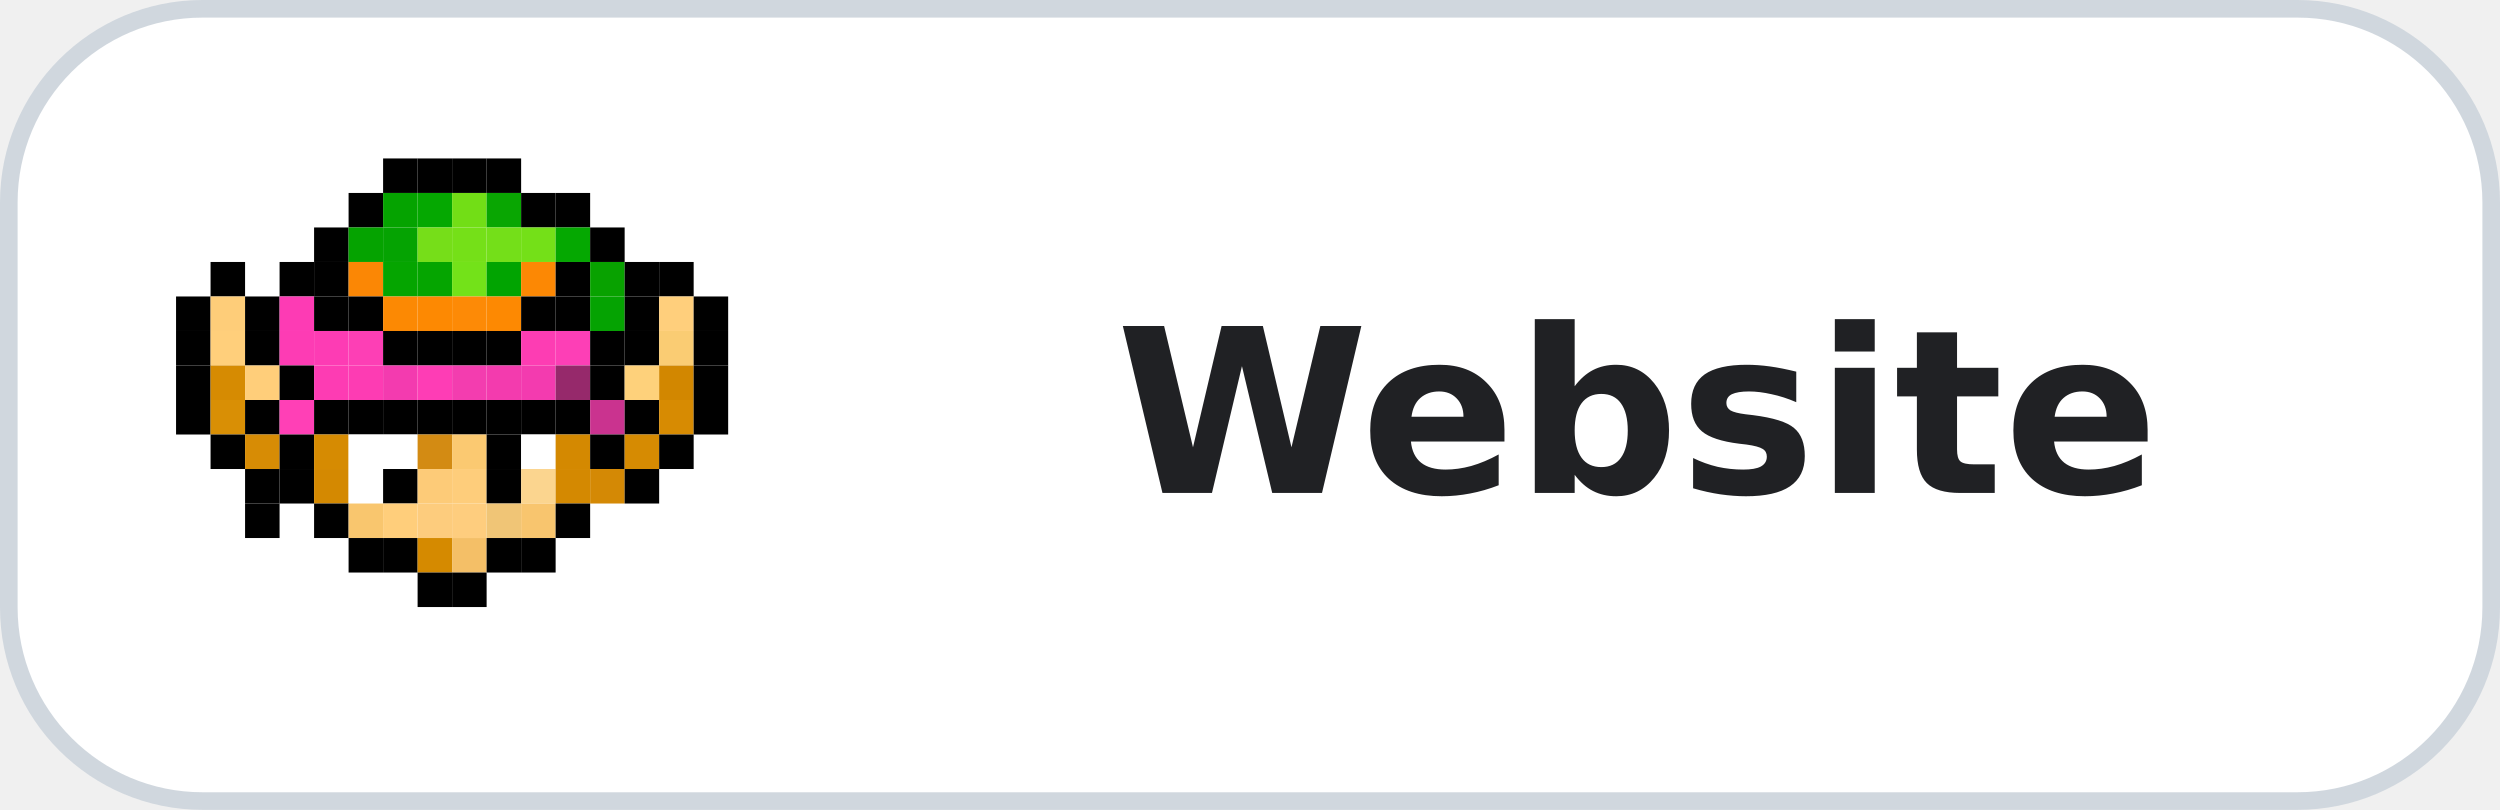
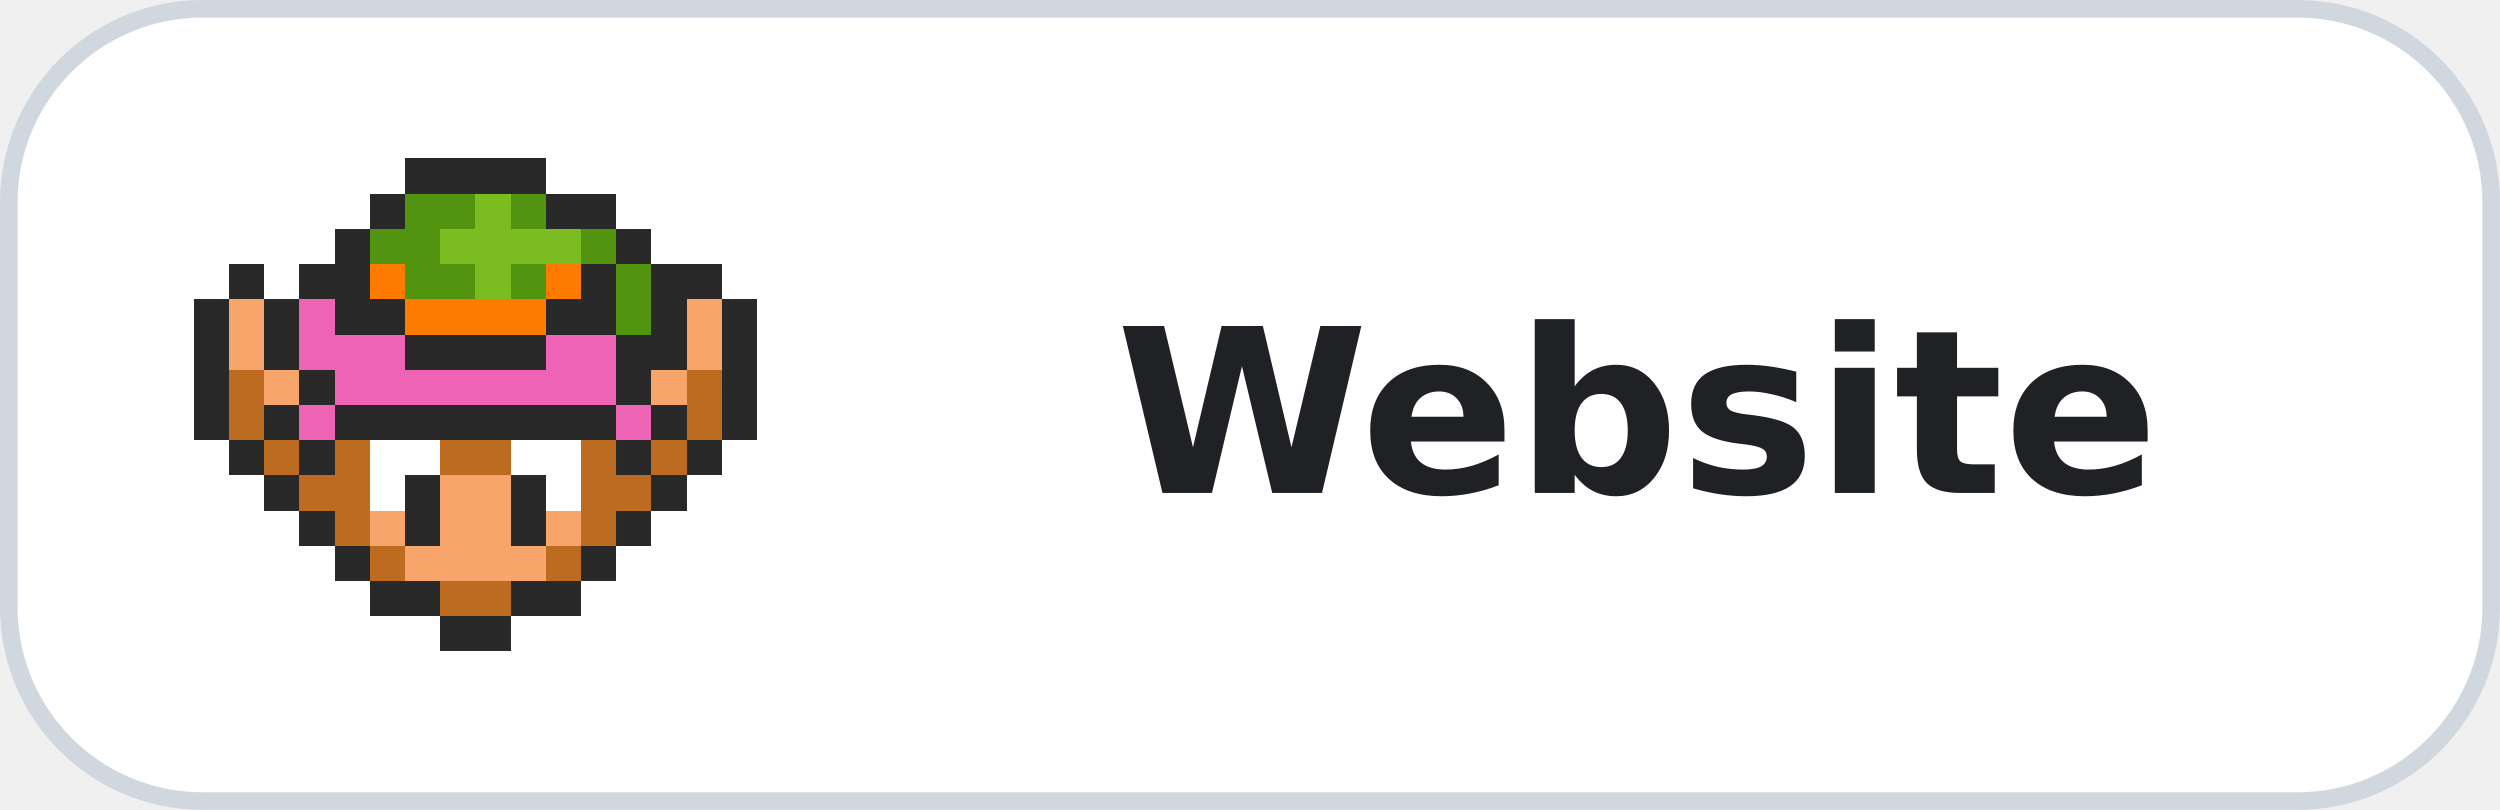
<svg xmlns="http://www.w3.org/2000/svg" width="142" height="46" viewBox="0 0 142 46" role="img" aria-label="Website">
  <rect x="0.5" y="0.5" width="141" height="45" rx="11" fill="#ffffff" stroke="#d0d7de" />
-   <g transform="translate(10 9) scale(.14)">
-     <path d="M84 0h14v14h-14z" fill="#000000" />
-     <path d="M98 0h14v14h-14z" fill="#000000" />
-     <path d="M112 0h14v14h-14z" fill="#000000" />
-     <path d="M126 0h14v14h-14z" fill="#000000" />
-     <path d="M70 14h14v14h-14z" fill="#000000" />
-     <path d="M84 14h14v14h-14z" fill="#05a300" />
-     <path d="M98 14h14v14h-14z" fill="#05a801" />
-     <path d="M112 14h14v14h-14z" fill="#72de16" />
-     <path d="M126 14h14v14h-14z" fill="#09a602" />
-     <path d="M140 14h14v14h-14z" fill="#000000" />
-     <path d="M154 14h14v14h-14z" fill="#000000" />
-     <path d="M56 28h14v14h-14z" fill="#000000" />
-     <path d="M70 28h14v14h-14z" fill="#05a300" />
-     <path d="M84 28h14v14h-14z" fill="#05a302" />
-     <path d="M98 28h14v14h-14z" fill="#76de19" />
-     <path d="M112 28h14v14h-14z" fill="#75e018" />
-     <path d="M126 28h14v14h-14z" fill="#74df19" />
-     <path d="M140 28h14v14h-14z" fill="#74e018" />
-     <path d="M154 28h14v14h-14z" fill="#05a801" />
-     <path d="M168 28h14v14h-14z" fill="#000000" />
-     <path d="M14 42h14v14h-14z" fill="#000000" />
-     <path d="M42 42h14v14h-14z" fill="#000000" />
-     <path d="M56 42h14v14h-14z" fill="#000000" />
-     <path d="M70 42h14v14h-14z" fill="#fb8705" />
-     <path d="M84 42h14v14h-14z" fill="#05a500" />
-     <path d="M98 42h14v14h-14z" fill="#05a500" />
-     <path d="M112 42h14v14h-14z" fill="#73e219" />
-     <path d="M126 42h14v14h-14z" fill="#01a401" />
-     <path d="M140 42h14v14h-14z" fill="#fc8804" />
-     <path d="M154 42h14v14h-14z" fill="#000000" />
-     <path d="M168 42h14v14h-14z" fill="#08a200" />
-     <path d="M182 42h14v14h-14z" fill="#000000" />
-     <path d="M196 42h14v14h-14z" fill="#000000" />
-     <path d="M0 56h14v14h-14z" fill="#000000" />
-     <path d="M14 56h14v14h-14z" fill="#fecd79" />
-     <path d="M28 56h14v14h-14z" fill="#000000" />
-     <path d="M42 56h14v14h-14z" fill="#fd3bb4" />
-     <path d="M56 56h14v14h-14z" fill="#000000" />
-     <path d="M70 56h14v14h-14z" fill="#000000" />
-     <path d="M84 56h14v14h-14z" fill="#fc8903" />
-     <path d="M98 56h14v14h-14z" fill="#fd8902" />
-     <path d="M112 56h14v14h-14z" fill="#fd8a06" />
-     <path d="M126 56h14v14h-14z" fill="#fd8902" />
-     <path d="M140 56h14v14h-14z" fill="#000000" />
-     <path d="M154 56h14v14h-14z" fill="#000000" />
-     <path d="M168 56h14v14h-14z" fill="#05a302" />
-     <path d="M182 56h14v14h-14z" fill="#000000" />
-     <path d="M196 56h14v14h-14z" fill="#ffcf7c" />
-     <path d="M210 56h14v14h-14z" fill="#000000" />
-     <path d="M0 70h14v14h-14z" fill="#000000" />
-     <path d="M14 70h14v14h-14z" fill="#ffcf7b" />
-     <path d="M28 70h14v14h-14z" fill="#000000" />
-     <path d="M42 70h14v14h-14z" fill="#fd3cb4" />
-     <path d="M56 70h14v14h-14z" fill="#fd3cb4" />
-     <path d="M70 70h14v14h-14z" fill="#fd3fb5" />
-     <path d="M84 70h14v14h-14z" fill="#000000" />
-     <path d="M98 70h14v14h-14z" fill="#000000" />
-     <path d="M112 70h14v14h-14z" fill="#000000" />
-     <path d="M126 70h14v14h-14z" fill="#000000" />
-     <path d="M140 70h14v14h-14z" fill="#fd3db3" />
-     <path d="M154 70h14v14h-14z" fill="#fd3fb6" />
-     <path d="M168 70h14v14h-14z" fill="#000000" />
-     <path d="M182 70h14v14h-14z" fill="#000000" />
-     <path d="M196 70h14v14h-14z" fill="#facc73" />
-     <path d="M210 70h14v14h-14z" fill="#000000" />
-     <path d="M0 84h14v14h-14z" fill="#000000" />
-     <path d="M14 84h14v14h-14z" fill="#d68b02" />
-     <path d="M28 84h14v14h-14z" fill="#ffce7a" />
-     <path d="M42 84h14v14h-14z" fill="#000000" />
-     <path d="M56 84h14v14h-14z" fill="#fd3cb3" />
-     <path d="M70 84h14v14h-14z" fill="#fd3cb3" />
-     <path d="M84 84h14v14h-14z" fill="#f33baf" />
-     <path d="M98 84h14v14h-14z" fill="#fe3db5" />
-     <path d="M112 84h14v14h-14z" fill="#f33daf" />
-     <path d="M126 84h14v14h-14z" fill="#f33bae" />
-     <path d="M140 84h14v14h-14z" fill="#f33baf" />
-     <path d="M154 84h14v14h-14z" fill="#96296b" />
-     <path d="M168 84h14v14h-14z" fill="#000000" />
-     <path d="M182 84h14v14h-14z" fill="#fed17b" />
-     <path d="M196 84h14v14h-14z" fill="#d28700" />
-     <path d="M210 84h14v14h-14z" fill="#000000" />
-     <path d="M0 98h14v14h-14z" fill="#000000" />
-     <path d="M14 98h14v14h-14z" fill="#d98f05" />
-     <path d="M28 98h14v14h-14z" fill="#000000" />
-     <path d="M42 98h14v14h-14z" fill="#ff40b6" />
-     <path d="M56 98h14v14h-14z" fill="#000000" />
-     <path d="M70 98h14v14h-14z" fill="#000000" />
-     <path d="M84 98h14v14h-14z" fill="#000000" />
-     <path d="M98 98h14v14h-14z" fill="#000000" />
-     <path d="M112 98h14v14h-14z" fill="#000000" />
-     <path d="M126 98h14v14h-14z" fill="#000000" />
-     <path d="M140 98h14v14h-14z" fill="#000000" />
-     <path d="M154 98h14v14h-14z" fill="#000000" />
-     <path d="M168 98h14v14h-14z" fill="#ca338f" />
-     <path d="M182 98h14v14h-14z" fill="#000000" />
-     <path d="M196 98h14v14h-14z" fill="#d78b02" />
-     <path d="M210 98h14v14h-14z" fill="#000000" />
-     <path d="M14 112h14v14h-14z" fill="#000000" />
-     <path d="M28 112h14v14h-14z" fill="#d78c05" />
-     <path d="M42 112h14v14h-14z" fill="#000000" />
-     <path d="M56 112h14v14h-14z" fill="#d68b02" />
-     <path d="M70 112h14v14h-14z" fill="#ffffff" />
-     <path d="M84 112h14v14h-14z" fill="#ffffff" />
-     <path d="M98 112h14v14h-14z" fill="#d38b13" />
-     <path d="M112 112h14v14h-14z" fill="#fbc971" />
-     <path d="M126 112h14v14h-14z" fill="#000000" />
-     <path d="M140 112h14v14h-14z" fill="#ffffff" />
-     <path d="M154 112h14v14h-14z" fill="#d48901" />
-     <path d="M168 112h14v14h-14z" fill="#000000" />
-     <path d="M182 112h14v14h-14z" fill="#d68b02" />
-     <path d="M196 112h14v14h-14z" fill="#000000" />
-     <path d="M28 126h14v14h-14z" fill="#000000" />
-     <path d="M42 126h14v14h-14z" fill="#000000" />
-     <path d="M56 126h14v14h-14z" fill="#d48901" />
-     <path d="M70 126h14v14h-14z" fill="#ffffff" />
-     <path d="M84 126h14v14h-14z" fill="#000000" />
-     <path d="M98 126h14v14h-14z" fill="#fdcb78" />
-     <path d="M112 126h14v14h-14z" fill="#fecd7b" />
-     <path d="M126 126h14v14h-14z" fill="#000000" />
-     <path d="M140 126h14v14h-14z" fill="#fbd58f" />
-     <path d="M154 126h14v14h-14z" fill="#d48901" />
-     <path d="M168 126h14v14h-14z" fill="#d48905" />
-     <path d="M182 126h14v14h-14z" fill="#000000" />
-     <path d="M28 140h14v14h-14z" fill="#000000" />
-     <path d="M56 140h14v14h-14z" fill="#000000" />
-     <path d="M70 140h14v14h-14z" fill="#f9c66e" />
-     <path d="M84 140h14v14h-14z" fill="#ffce7b" />
-     <path d="M98 140h14v14h-14z" fill="#fdcc7d" />
-     <path d="M112 140h14v14h-14z" fill="#fecd7e" />
-     <path d="M126 140h14v14h-14z" fill="#f0c576" />
-     <path d="M140 140h14v14h-14z" fill="#f8c56e" />
-     <path d="M154 140h14v14h-14z" fill="#000000" />
-     <path d="M70 154h14v14h-14z" fill="#000000" />
-     <path d="M84 154h14v14h-14z" fill="#000000" />
-     <path d="M98 154h14v14h-14z" fill="#d58a00" />
-     <path d="M112 154h14v14h-14z" fill="#f4bf67" />
-     <path d="M126 154h14v14h-14z" fill="#000000" />
-     <path d="M140 154h14v14h-14z" fill="#000000" />
-     <path d="M98 168h14v14h-14z" fill="#000000" />
-     <path d="M112 168h14v14h-14z" fill="#000000" />
+   <g transform="translate(11 7) scale(2)" shape-rendering="crispEdges">
+     <path d="M6 1h1v1h-1z" fill="#292929" />
+     <path d="M7 1h1v1h-1z" fill="#292929" />
+     <path d="M5 2h1v1h-1z" fill="#292929" />
+     <path d="M6 2h1v1h-1z" fill="#529410" />
+     <path d="M7 2h1v1h-1z" fill="#529410" />
+     <path d="M4 3h1v1h-1z" fill="#292929" />
+     <path d="M5 3h1v1h-1z" fill="#529410" />
+     <path d="M6 3h1v1h-1z" fill="#529410" />
+     <path d="M7 3h1v1h-1z" fill="#7bbd21" />
+     <path d="M1 4h1v1h-1z" fill="#292929" />
+     <path d="M3 4h1v1h-1z" fill="#292929" />
+     <path d="M4 4h1v1h-1z" fill="#292929" />
+     <path d="M5 4h1v1h-1z" fill="#ff7b00" />
+     <path d="M6 4h1v1h-1z" fill="#529410" />
+     <path d="M7 4h1v1h-1z" fill="#529410" />
+     <path d="M0 5h1v1h-1z" fill="#292929" />
+     <path d="M1 5h1v1h-1z" fill="#f7a56b" />
+     <path d="M2 5h1v1h-1z" fill="#292929" />
+     <path d="M3 5h1v1h-1z" fill="#ef63b5" />
+     <path d="M4 5h1v1h-1z" fill="#292929" />
+     <path d="M5 5h1v1h-1z" fill="#292929" />
+     <path d="M6 5h1v1h-1z" fill="#ff7b00" />
+     <path d="M7 5h1v1h-1z" fill="#ff7b00" />
+     <path d="M0 6h1v1h-1z" fill="#292929" />
+     <path d="M1 6h1v1h-1z" fill="#f7a56b" />
+     <path d="M2 6h1v1h-1z" fill="#292929" />
+     <path d="M3 6h1v1h-1z" fill="#ef63b5" />
+     <path d="M4 6h1v1h-1z" fill="#ef63b5" />
+     <path d="M5 6h1v1h-1z" fill="#ef63b5" />
+     <path d="M6 6h1v1h-1z" fill="#292929" />
+     <path d="M7 6h1v1h-1z" fill="#292929" />
+     <path d="M0 7h1v1h-1z" fill="#292929" />
+     <path d="M1 7h1v1h-1z" fill="#bd6b21" />
+     <path d="M2 7h1v1h-1z" fill="#f7a56b" />
+     <path d="M3 7h1v1h-1z" fill="#292929" />
+     <path d="M4 7h1v1h-1z" fill="#ef63b5" />
+     <path d="M5 7h1v1h-1z" fill="#ef63b5" />
+     <path d="M6 7h1v1h-1z" fill="#ef63b5" />
+     <path d="M7 7h1v1h-1z" fill="#ef63b5" />
+     <path d="M8 1h1v1h-1z" fill="#292929" />
+     <path d="M9 1h1v1h-1z" fill="#292929" />
+     <path d="M8 2h1v1h-1z" fill="#7bbd21" />
+     <path d="M9 2h1v1h-1z" fill="#529410" />
+     <path d="M10 2h1v1h-1z" fill="#292929" />
+     <path d="M11 2h1v1h-1z" fill="#292929" />
+     <path d="M8 3h1v1h-1z" fill="#7bbd21" />
+     <path d="M9 3h1v1h-1z" fill="#7bbd21" />
+     <path d="M10 3h1v1h-1z" fill="#7bbd21" />
+     <path d="M11 3h1v1h-1z" fill="#529410" />
+     <path d="M12 3h1v1h-1z" fill="#292929" />
+     <path d="M8 4h1v1h-1z" fill="#7bbd21" />
+     <path d="M9 4h1v1h-1z" fill="#529410" />
+     <path d="M10 4h1v1h-1z" fill="#ff7b00" />
+     <path d="M11 4h1v1h-1z" fill="#292929" />
+     <path d="M12 4h1v1h-1z" fill="#529410" />
+     <path d="M13 4h1v1h-1z" fill="#292929" />
+     <path d="M14 4h1v1h-1z" fill="#292929" />
+     <path d="M8 5h1v1h-1z" fill="#ff7b00" />
+     <path d="M9 5h1v1h-1z" fill="#ff7b00" />
+     <path d="M10 5h1v1h-1z" fill="#292929" />
+     <path d="M11 5h1v1h-1z" fill="#292929" />
+     <path d="M12 5h1v1h-1z" fill="#529410" />
+     <path d="M13 5h1v1h-1z" fill="#292929" />
+     <path d="M14 5h1v1h-1z" fill="#f7a56b" />
+     <path d="M15 5h1v1h-1z" fill="#292929" />
+     <path d="M8 6h1v1h-1z" fill="#292929" />
+     <path d="M9 6h1v1h-1z" fill="#292929" />
+     <path d="M10 6h1v1h-1z" fill="#ef63b5" />
+     <path d="M11 6h1v1h-1z" fill="#ef63b5" />
+     <path d="M12 6h1v1h-1z" fill="#292929" />
+     <path d="M13 6h1v1h-1z" fill="#292929" />
+     <path d="M14 6h1v1h-1z" fill="#f7a56b" />
+     <path d="M15 6h1v1h-1z" fill="#292929" />
+     <path d="M8 7h1v1h-1z" fill="#ef63b5" />
+     <path d="M9 7h1v1h-1z" fill="#ef63b5" />
+     <path d="M10 7h1v1h-1z" fill="#ef63b5" />
+     <path d="M11 7h1v1h-1z" fill="#ef63b5" />
+     <path d="M12 7h1v1h-1z" fill="#292929" />
+     <path d="M13 7h1v1h-1z" fill="#f7a56b" />
+     <path d="M14 7h1v1h-1z" fill="#bd6b21" />
+     <path d="M15 7h1v1h-1z" fill="#292929" />
+     <path d="M0 8h1v1h-1z" fill="#292929" />
+     <path d="M1 8h1v1h-1z" fill="#bd6b21" />
+     <path d="M2 8h1v1h-1z" fill="#292929" />
+     <path d="M3 8h1v1h-1z" fill="#ef63b5" />
+     <path d="M4 8h1v1h-1z" fill="#292929" />
+     <path d="M5 8h1v1h-1z" fill="#292929" />
+     <path d="M6 8h1v1h-1z" fill="#292929" />
+     <path d="M7 8h1v1h-1z" fill="#292929" />
+     <path d="M1 9h1v1h-1z" fill="#292929" />
+     <path d="M2 9h1v1h-1z" fill="#bd6b21" />
+     <path d="M3 9h1v1h-1z" fill="#292929" />
+     <path d="M4 9h1v1h-1z" fill="#bd6b21" />
+     <path d="M5 9h1v1h-1z" fill="#ffffff" />
+     <path d="M6 9h1v1h-1z" fill="#ffffff" />
+     <path d="M7 9h1v1h-1z" fill="#bd6b21" />
+     <path d="M2 10h1v1h-1z" fill="#292929" />
+     <path d="M3 10h1v1h-1z" fill="#bd6b21" />
+     <path d="M4 10h1v1h-1z" fill="#bd6b21" />
+     <path d="M5 10h1v1h-1z" fill="#ffffff" />
+     <path d="M6 10h1v1h-1z" fill="#292929" />
+     <path d="M7 10h1v1h-1z" fill="#f7a56b" />
+     <path d="M3 11h1v1h-1z" fill="#292929" />
+     <path d="M4 11h1v1h-1z" fill="#bd6b21" />
+     <path d="M5 11h1v1h-1z" fill="#f7a56b" />
+     <path d="M6 11h1v1h-1z" fill="#292929" />
+     <path d="M7 11h1v1h-1z" fill="#f7a56b" />
+     <path d="M4 12h1v1h-1z" fill="#292929" />
+     <path d="M5 12h1v1h-1z" fill="#bd6b21" />
+     <path d="M6 12h1v1h-1z" fill="#f7a56b" />
+     <path d="M7 12h1v1h-1z" fill="#f7a56b" />
+     <path d="M5 13h1v1h-1z" fill="#292929" />
+     <path d="M6 13h1v1h-1z" fill="#292929" />
+     <path d="M7 13h1v1h-1z" fill="#bd6b21" />
+     <path d="M7 14h1v1h-1z" fill="#292929" />
+     <path d="M8 8h1v1h-1z" fill="#292929" />
+     <path d="M9 8h1v1h-1z" fill="#292929" />
+     <path d="M10 8h1v1h-1z" fill="#292929" />
+     <path d="M11 8h1v1h-1z" fill="#292929" />
+     <path d="M12 8h1v1h-1z" fill="#ef63b5" />
+     <path d="M13 8h1v1h-1z" fill="#292929" />
+     <path d="M14 8h1v1h-1z" fill="#bd6b21" />
+     <path d="M15 8h1v1h-1z" fill="#292929" />
+     <path d="M8 9h1v1h-1z" fill="#bd6b21" />
+     <path d="M9 9h1v1h-1z" fill="#ffffff" />
+     <path d="M10 9h1v1h-1z" fill="#ffffff" />
+     <path d="M11 9h1v1h-1z" fill="#bd6b21" />
+     <path d="M12 9h1v1h-1z" fill="#292929" />
+     <path d="M13 9h1v1h-1z" fill="#bd6b21" />
+     <path d="M14 9h1v1h-1z" fill="#292929" />
+     <path d="M8 10h1v1h-1z" fill="#f7a56b" />
+     <path d="M9 10h1v1h-1z" fill="#292929" />
+     <path d="M10 10h1v1h-1z" fill="#ffffff" />
+     <path d="M11 10h1v1h-1z" fill="#bd6b21" />
+     <path d="M12 10h1v1h-1z" fill="#bd6b21" />
+     <path d="M13 10h1v1h-1z" fill="#292929" />
+     <path d="M8 11h1v1h-1z" fill="#f7a56b" />
+     <path d="M9 11h1v1h-1z" fill="#292929" />
+     <path d="M10 11h1v1h-1z" fill="#f7a56b" />
+     <path d="M11 11h1v1h-1z" fill="#bd6b21" />
+     <path d="M12 11h1v1h-1z" fill="#292929" />
+     <path d="M8 12h1v1h-1z" fill="#f7a56b" />
+     <path d="M9 12h1v1h-1z" fill="#f7a56b" />
+     <path d="M10 12h1v1h-1z" fill="#bd6b21" />
+     <path d="M11 12h1v1h-1z" fill="#292929" />
+     <path d="M8 13h1v1h-1z" fill="#bd6b21" />
+     <path d="M9 13h1v1h-1z" fill="#292929" />
+     <path d="M10 13h1v1h-1z" fill="#292929" />
+     <path d="M8 14h1v1h-1z" fill="#292929" />
  </g>
  <text x="93.0" y="28" text-anchor="middle" fill="#202124" font-family="Verdana,DejaVu Sans,sans-serif" font-size="13" font-weight="bold">Website</text>
</svg>
